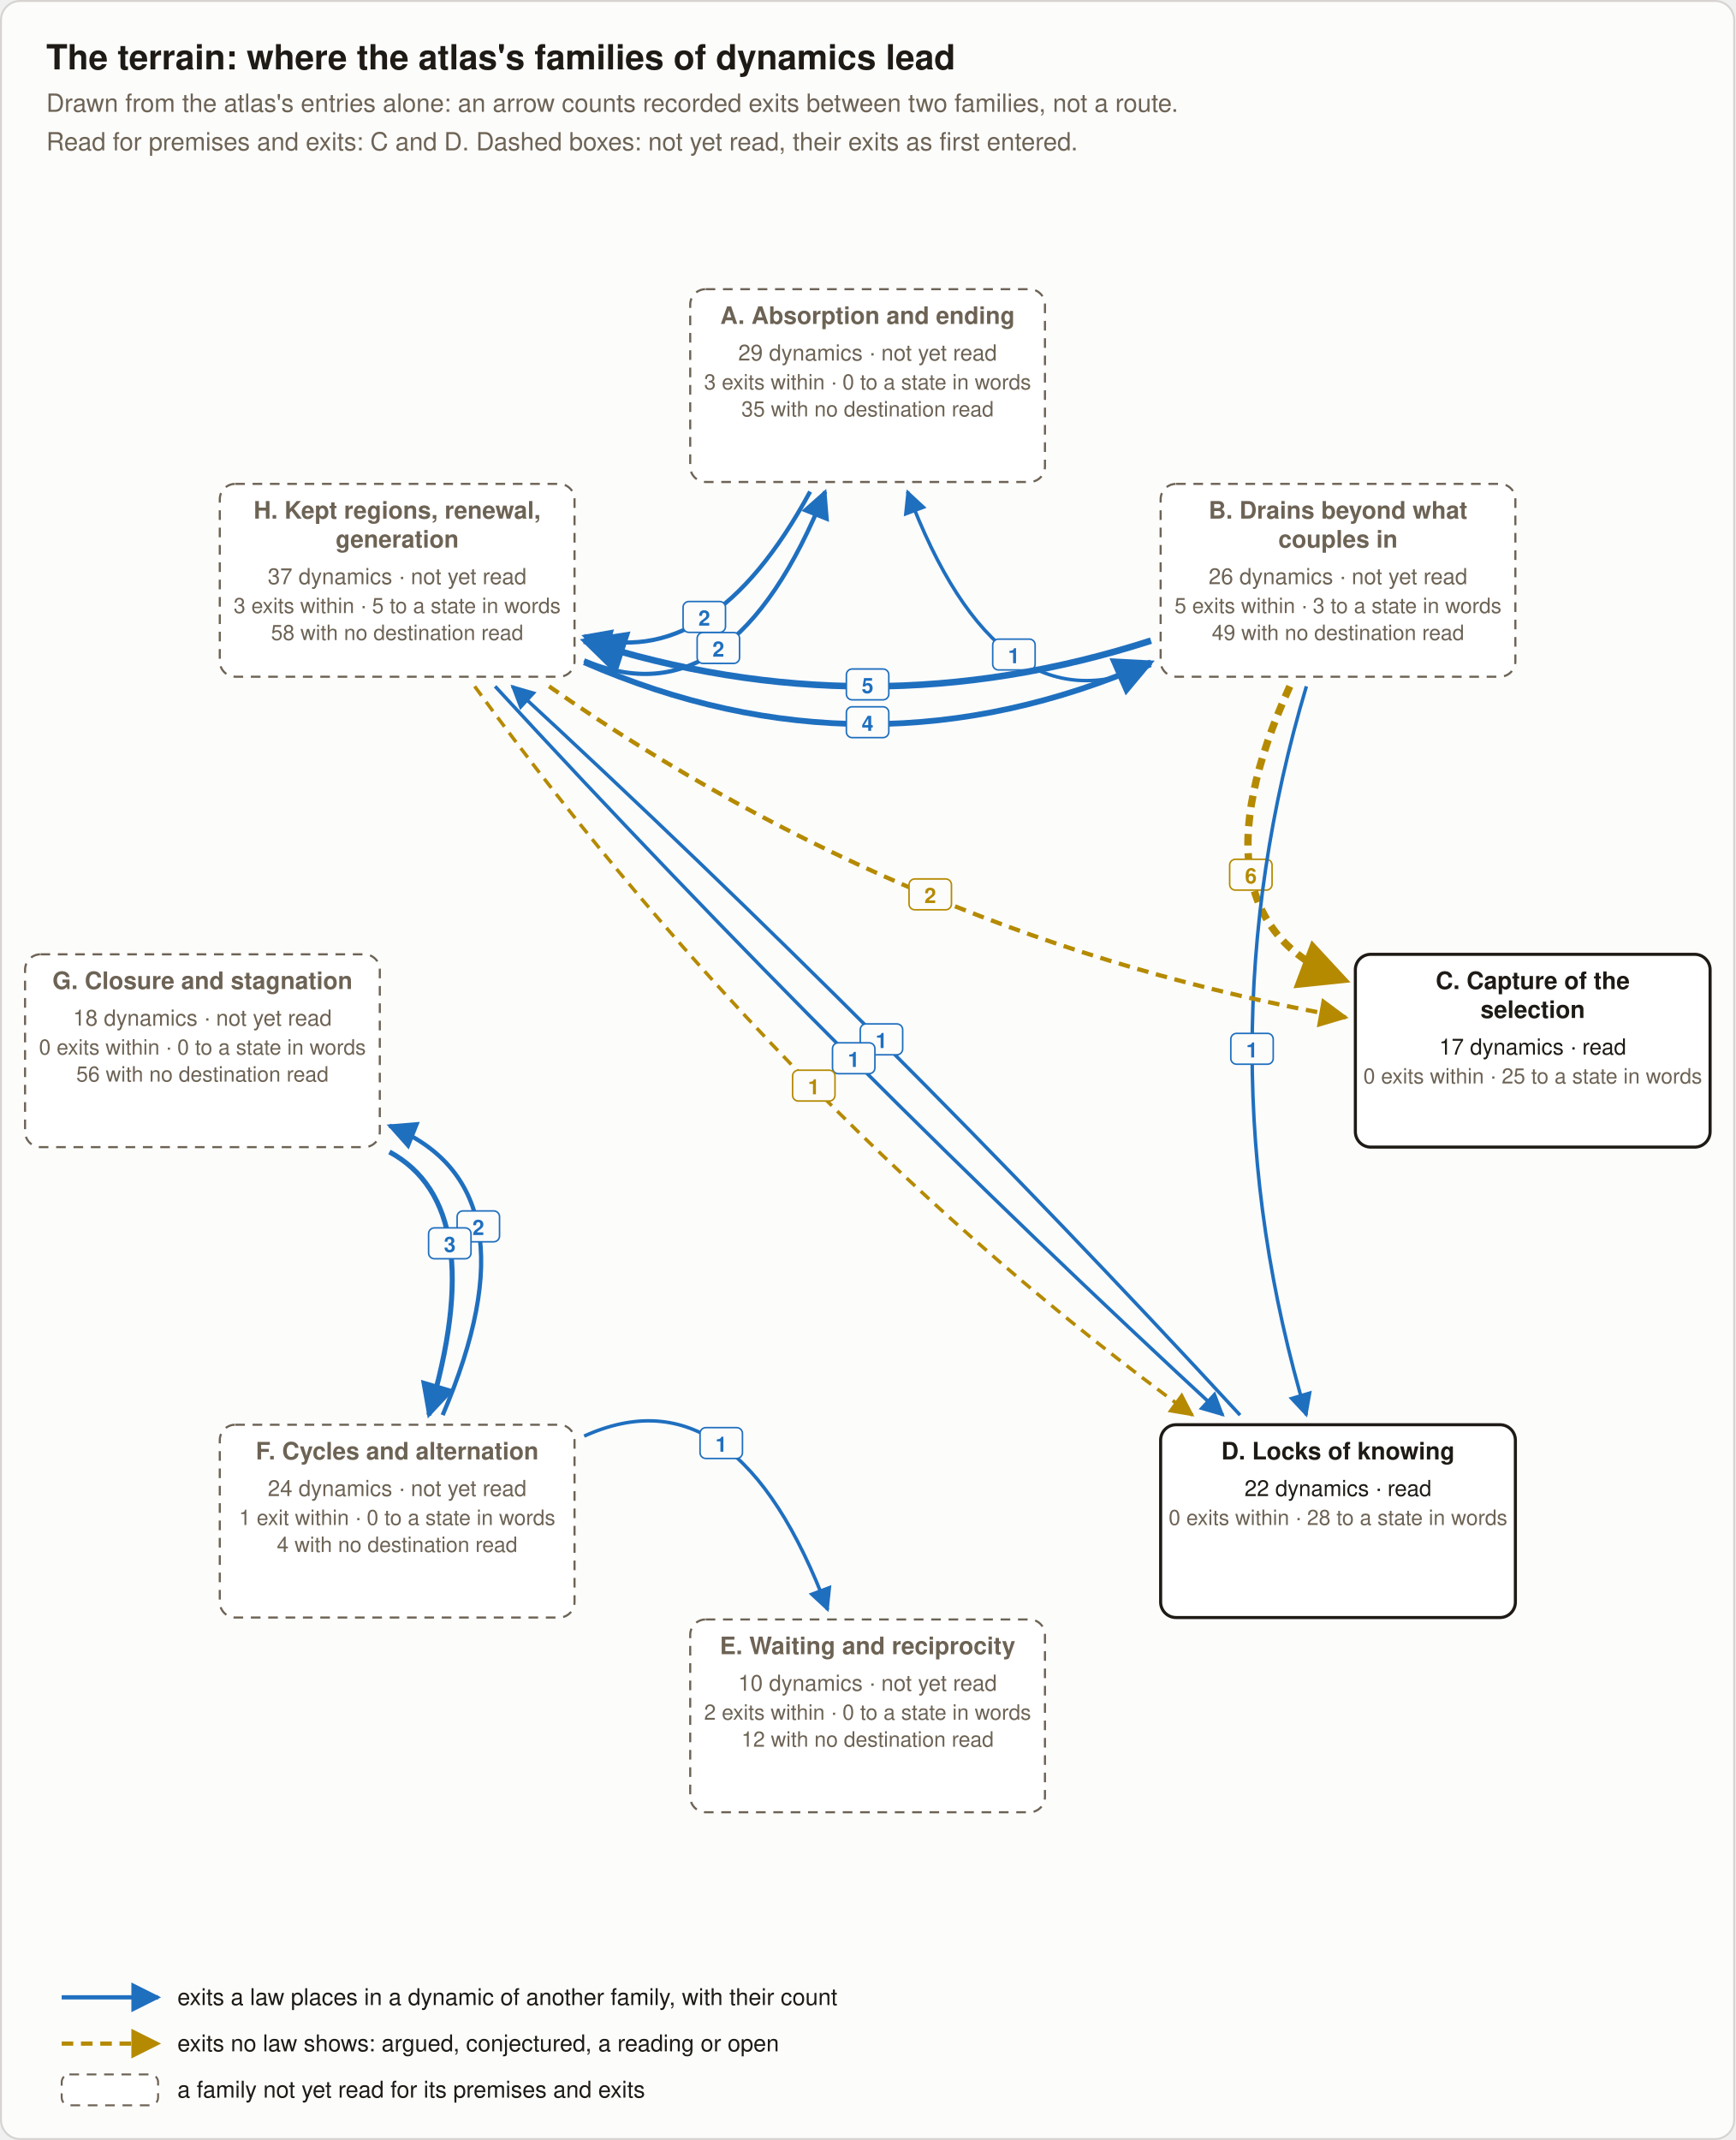
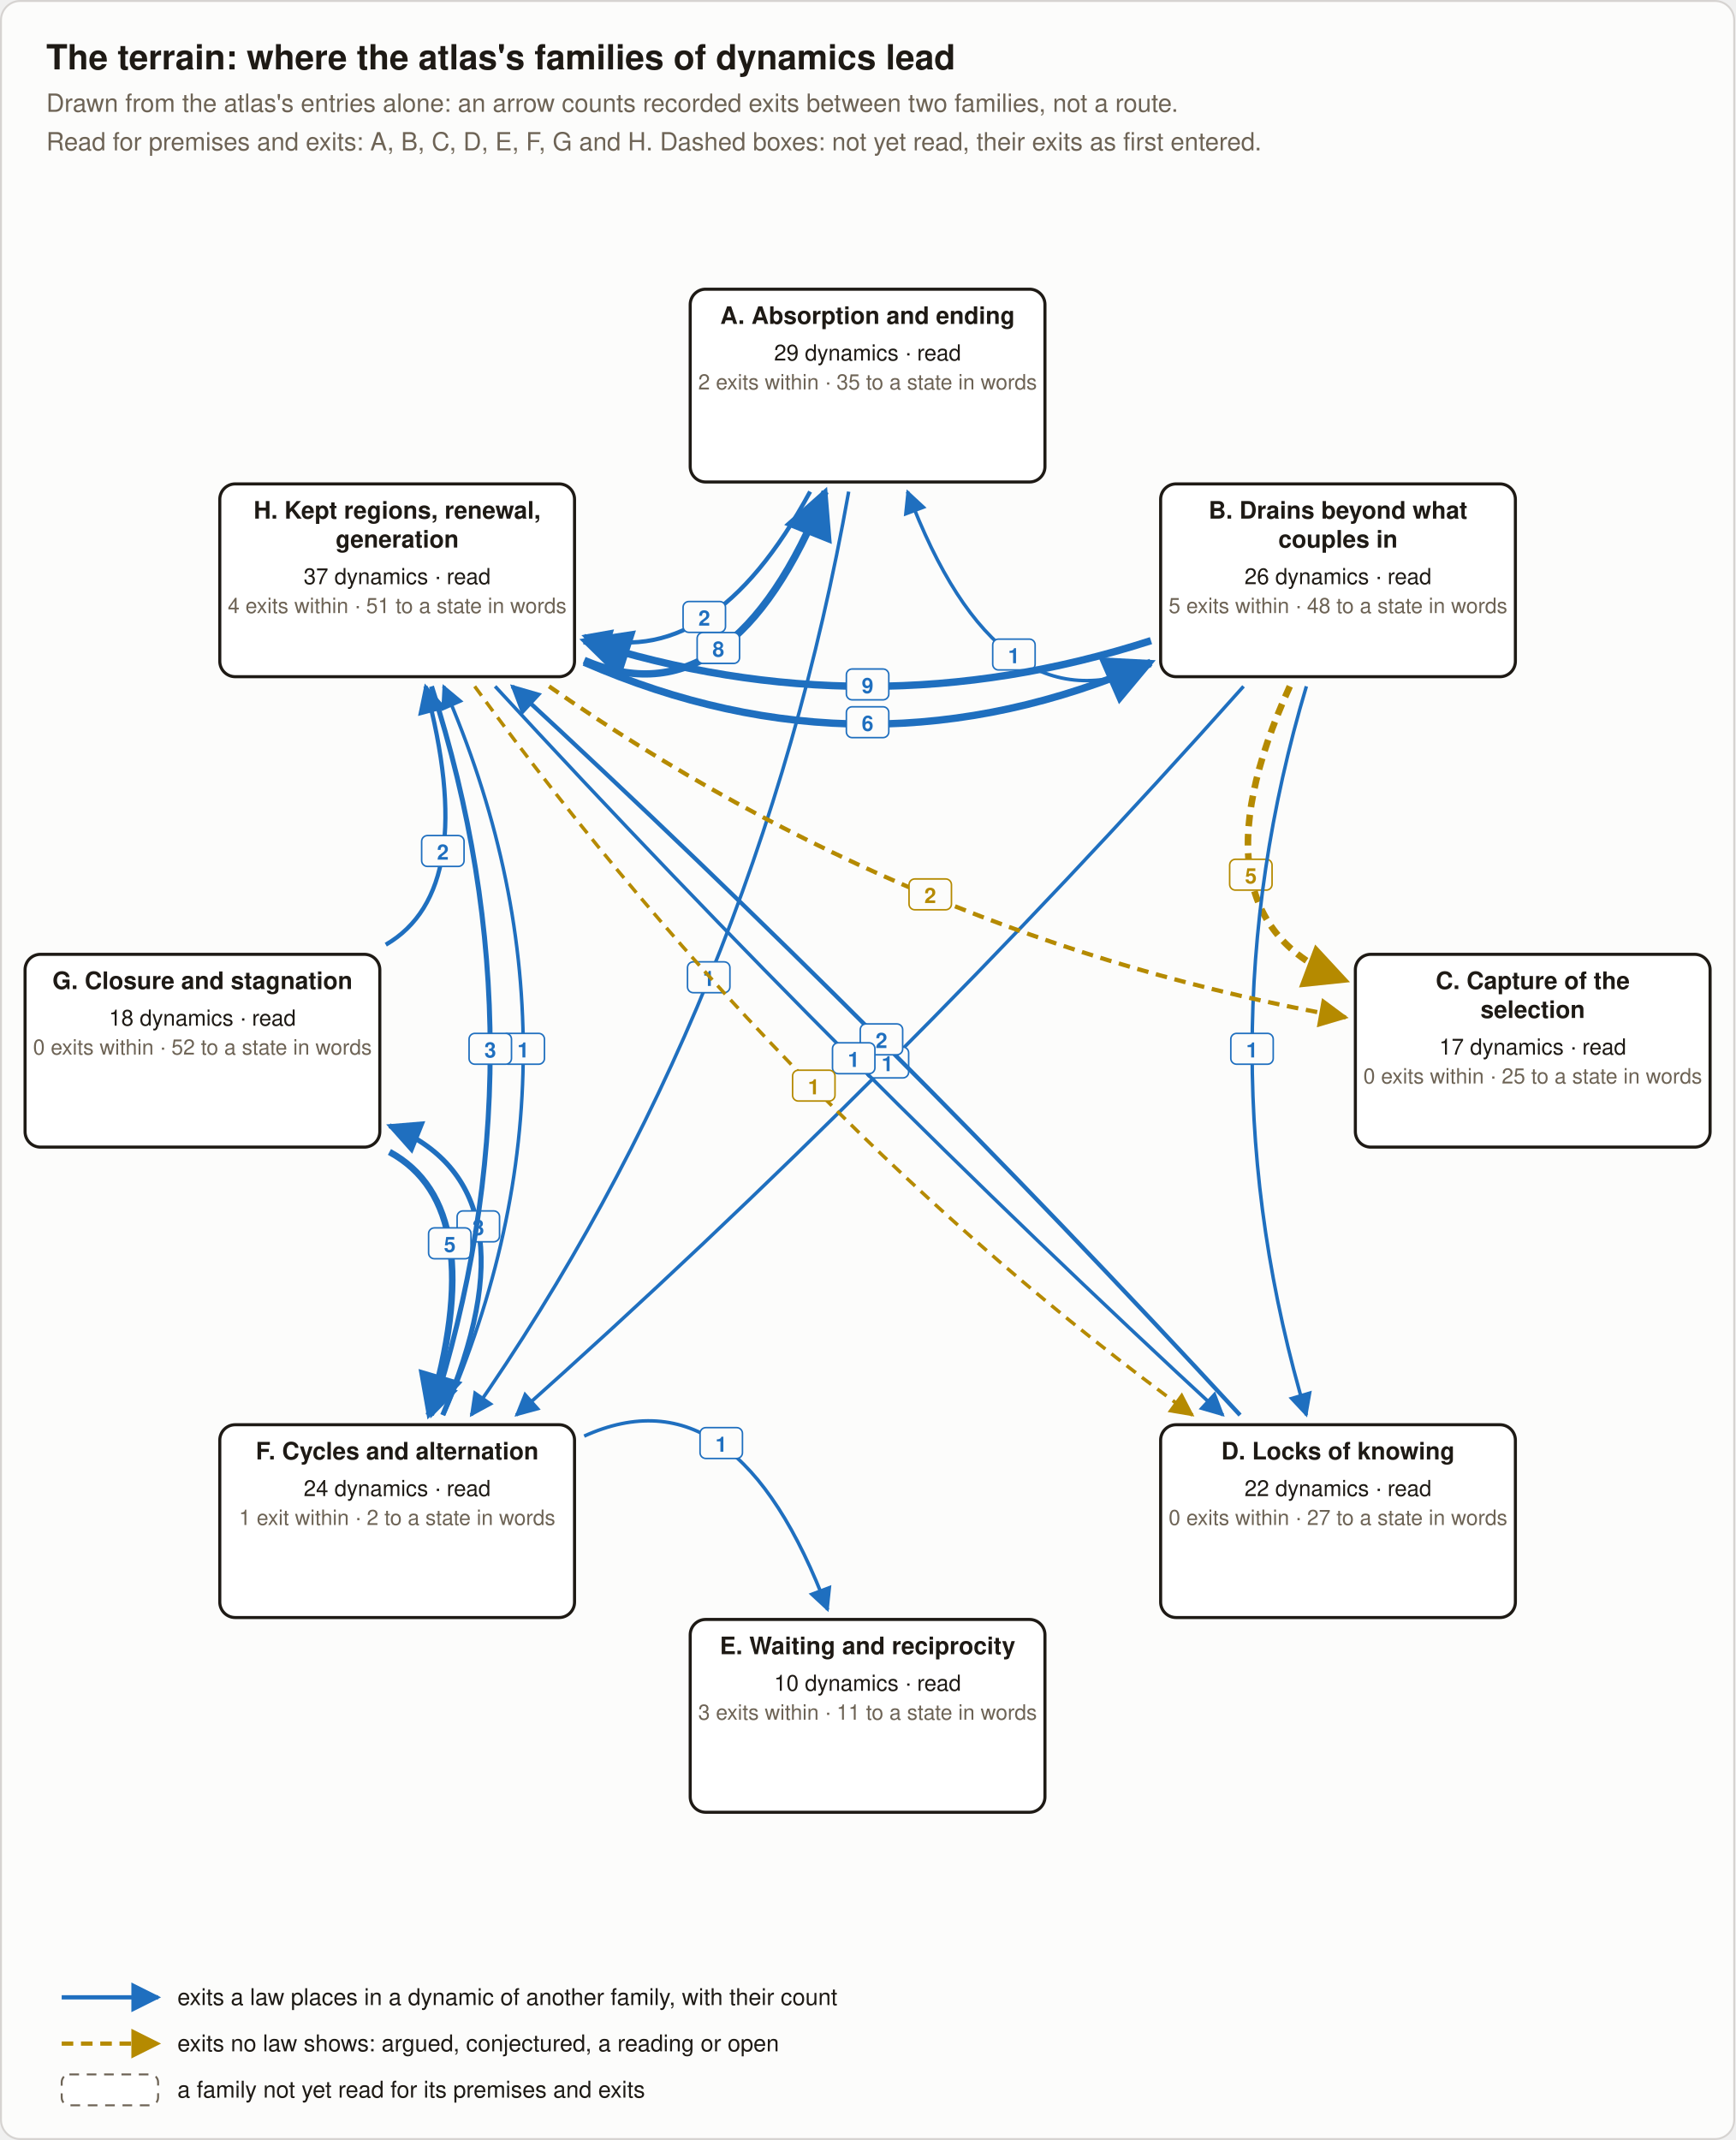
<svg xmlns="http://www.w3.org/2000/svg" viewBox="0 0 900 1110" width="900" height="1110" role="img" aria-labelledby="ts-title ts-desc" font-family="Helvetica, Arial, 'PingFang SC', 'Hiragino Sans GB', 'Noto Sans CJK SC', sans-serif">
  <defs>
    <marker id="ts-law" viewBox="0 0 10 10" refX="9" refY="5" markerWidth="7" markerHeight="7" orient="auto-start-reverse">
      <path d="M0,0 L10,5 L0,10 z" fill="#1f6fbf" />
    </marker>
    <marker id="ts-reading" viewBox="0 0 10 10" refX="9" refY="5" markerWidth="7" markerHeight="7" orient="auto-start-reverse">
      <path d="M0,0 L10,5 L0,10 z" fill="#b58a00" />
    </marker>
  </defs>
  <rect x="0.5" y="0.5" width="899" height="1109" rx="10" fill="#fcfcfb" stroke="#d6d3d1" />
  <text x="24.0" y="36.0" font-size="18" font-weight="bold" text-anchor="start" fill="#1e1a15">The terrain: where the atlas's families of dynamics lead</text>
  <text x="24.0" y="58.0" font-size="13" text-anchor="start" fill="#6d6355">Drawn from the atlas's entries alone: an arrow counts recorded exits between two families, not a route.</text>
-   <text x="24.0" y="78.0" font-size="13" text-anchor="start" fill="#6d6355">Read for premises and exits: C and D. Dashed boxes: not yet read, their exits as first entered.</text>
+   <text x="24.0" y="78.0" font-size="13" text-anchor="start" fill="#6d6355">Read for premises and exits: A, B, C, D, E, F, G and H. Dashed boxes: not yet read, their exits as first entered.</text>
+   <path d="M440.2,255.0 Q392.9,521.3 244.4,734.0" fill="none" stroke="#1f6fbf" stroke-width="1.8" marker-end="url(#ts-law)" />
+   <rect x="356.6" y="498.9" width="22" height="16" rx="3" fill="#fcfcfb" stroke="#1f6fbf" stroke-width="0.8" />
+   <text x="367.6" y="511.4" font-size="11" font-weight="bold" text-anchor="middle" fill="#1f6fbf">1</text>
  <path d="M420.2,255.0 Q369.0,349.5 303.0,329.9" fill="none" stroke="#1f6fbf" stroke-width="2.2" marker-end="url(#ts-law)" />
  <rect x="354.3" y="312.0" width="22" height="16" rx="3" fill="#fcfcfb" stroke="#1f6fbf" stroke-width="0.8" />
  <text x="365.3" y="324.5" font-size="11" font-weight="bold" text-anchor="middle" fill="#1f6fbf">2</text>
  <path d="M597.0,345.1 Q518.0,380.9 470.7,255.0" fill="none" stroke="#1f6fbf" stroke-width="1.8" marker-end="url(#ts-law)" />
  <rect x="514.9" y="331.5" width="22" height="16" rx="3" fill="#fcfcfb" stroke="#1f6fbf" stroke-width="0.8" />
  <text x="525.9" y="344.0" font-size="11" font-weight="bold" text-anchor="middle" fill="#1f6fbf">1</text>
-   <path d="M669.0,356.0 Q614.1,477.0 698.0,508.6" fill="none" stroke="#b58a00" stroke-width="3.8" stroke-dasharray="6 4" marker-end="url(#ts-reading)" />
+   <path d="M669.0,356.0 Q614.1,477.0 698.0,508.6" fill="none" stroke="#b58a00" stroke-width="3.4" stroke-dasharray="6 4" marker-end="url(#ts-reading)" />
  <rect x="637.8" y="445.7" width="22" height="16" rx="3" fill="#fcfcfb" stroke="#b58a00" stroke-width="0.8" />
-   <text x="648.8" y="458.2" font-size="11" font-weight="bold" text-anchor="middle" fill="#b58a00">6</text>
+   <text x="648.8" y="458.2" font-size="11" font-weight="bold" text-anchor="middle" fill="#b58a00">5</text>
  <path d="M677.6,356.0 Q621.3,545.0 677.6,734.0" fill="none" stroke="#1f6fbf" stroke-width="1.8" marker-end="url(#ts-law)" />
  <rect x="638.4" y="536.0" width="22" height="16" rx="3" fill="#fcfcfb" stroke="#1f6fbf" stroke-width="0.8" />
  <text x="649.4" y="548.5" font-size="11" font-weight="bold" text-anchor="middle" fill="#1f6fbf">1</text>
-   <path d="M597.0,332.3 Q450.0,379.7 303.0,332.3" fill="none" stroke="#1f6fbf" stroke-width="3.4" marker-end="url(#ts-law)" />
+   <path d="M645.0,356.0 Q464.1,559.1 267.8,734.0" fill="none" stroke="#1f6fbf" stroke-width="1.8" marker-end="url(#ts-law)" />
+   <rect x="449.3" y="543.1" width="22" height="16" rx="3" fill="#fcfcfb" stroke="#1f6fbf" stroke-width="0.8" />
+   <text x="460.3" y="555.6" font-size="11" font-weight="bold" text-anchor="middle" fill="#1f6fbf">1</text>
+   <path d="M597.0,332.3 Q450.0,379.7 303.0,332.3" fill="none" stroke="#1f6fbf" stroke-width="3.8" marker-end="url(#ts-law)" />
  <rect x="439.0" y="347.0" width="22" height="16" rx="3" fill="#fcfcfb" stroke="#1f6fbf" stroke-width="0.8" />
-   <text x="450.0" y="359.5" font-size="11" font-weight="bold" text-anchor="middle" fill="#1f6fbf">5</text>
-   <path d="M643.2,734.0 Q459.9,535.1 265.7,356.0" fill="none" stroke="#1f6fbf" stroke-width="1.8" marker-end="url(#ts-law)" />
+   <text x="450.0" y="359.5" font-size="11" font-weight="bold" text-anchor="middle" fill="#1f6fbf">9</text>
+   <path d="M643.2,734.0 Q459.9,535.1 265.7,356.0" fill="none" stroke="#1f6fbf" stroke-width="2.2" marker-end="url(#ts-law)" />
  <rect x="446.2" y="531.1" width="22" height="16" rx="3" fill="#fcfcfb" stroke="#1f6fbf" stroke-width="0.8" />
-   <text x="457.2" y="543.6" font-size="11" font-weight="bold" text-anchor="middle" fill="#1f6fbf">1</text>
+   <text x="457.2" y="543.6" font-size="11" font-weight="bold" text-anchor="middle" fill="#1f6fbf">2</text>
  <path d="M303.0,744.9 Q382.0,709.1 429.3,835.0" fill="none" stroke="#1f6fbf" stroke-width="1.8" marker-end="url(#ts-law)" />
  <rect x="363.1" y="740.5" width="22" height="16" rx="3" fill="#fcfcfb" stroke="#1f6fbf" stroke-width="0.8" />
  <text x="374.1" y="753.0" font-size="11" font-weight="bold" text-anchor="middle" fill="#1f6fbf">1</text>
-   <path d="M229.6,734.0 Q280.4,615.3 202.0,583.9" fill="none" stroke="#1f6fbf" stroke-width="2.2" marker-end="url(#ts-law)" />
+   <path d="M229.6,734.0 Q280.4,615.3 202.0,583.9" fill="none" stroke="#1f6fbf" stroke-width="2.6" marker-end="url(#ts-law)" />
  <rect x="237.1" y="628.1" width="22" height="16" rx="3" fill="#fcfcfb" stroke="#1f6fbf" stroke-width="0.8" />
-   <text x="248.1" y="640.6" font-size="11" font-weight="bold" text-anchor="middle" fill="#1f6fbf">2</text>
-   <path d="M202.0,597.5 Q254.5,626.0 222.4,734.0" fill="none" stroke="#1f6fbf" stroke-width="2.6" marker-end="url(#ts-law)" />
+   <text x="248.1" y="640.6" font-size="11" font-weight="bold" text-anchor="middle" fill="#1f6fbf">3</text>
+   <path d="M230.1,734.0 Q312.7,545.0 230.1,356.0" fill="none" stroke="#1f6fbf" stroke-width="1.8" marker-end="url(#ts-law)" />
+   <rect x="260.4" y="536.0" width="22" height="16" rx="3" fill="#fcfcfb" stroke="#1f6fbf" stroke-width="0.8" />
+   <text x="271.4" y="548.5" font-size="11" font-weight="bold" text-anchor="middle" fill="#1f6fbf">1</text>
+   <path d="M202.0,597.5 Q254.5,626.0 222.4,734.0" fill="none" stroke="#1f6fbf" stroke-width="3.4" marker-end="url(#ts-law)" />
  <rect x="222.3" y="636.9" width="22" height="16" rx="3" fill="#fcfcfb" stroke="#1f6fbf" stroke-width="0.8" />
-   <text x="233.3" y="649.4" font-size="11" font-weight="bold" text-anchor="middle" fill="#1f6fbf">3</text>
-   <path d="M303.0,342.5 Q379.7,375.4 428.0,255.0" fill="none" stroke="#1f6fbf" stroke-width="2.2" marker-end="url(#ts-law)" />
+   <text x="233.3" y="649.4" font-size="11" font-weight="bold" text-anchor="middle" fill="#1f6fbf">5</text>
+   <path d="M200.1,490.0 Q248.9,461.7 220.7,356.0" fill="none" stroke="#1f6fbf" stroke-width="2.2" marker-end="url(#ts-law)" />
+   <rect x="218.7" y="433.4" width="22" height="16" rx="3" fill="#fcfcfb" stroke="#1f6fbf" stroke-width="0.8" />
+   <text x="229.7" y="445.9" font-size="11" font-weight="bold" text-anchor="middle" fill="#1f6fbf">2</text>
+   <path d="M303.0,342.5 Q379.7,375.4 428.0,255.0" fill="none" stroke="#1f6fbf" stroke-width="3.8" marker-end="url(#ts-law)" />
  <rect x="361.6" y="328.1" width="22" height="16" rx="3" fill="#fcfcfb" stroke="#1f6fbf" stroke-width="0.8" />
-   <text x="372.6" y="340.6" font-size="11" font-weight="bold" text-anchor="middle" fill="#1f6fbf">2</text>
-   <path d="M303.0,343.5 Q450.0,407.7 597.0,343.5" fill="none" stroke="#1f6fbf" stroke-width="3.0" marker-end="url(#ts-law)" />
+   <text x="372.6" y="340.6" font-size="11" font-weight="bold" text-anchor="middle" fill="#1f6fbf">8</text>
+   <path d="M303.0,343.5 Q450.0,407.7 597.0,343.5" fill="none" stroke="#1f6fbf" stroke-width="3.8" marker-end="url(#ts-law)" />
  <rect x="439.0" y="366.6" width="22" height="16" rx="3" fill="#fcfcfb" stroke="#1f6fbf" stroke-width="0.8" />
-   <text x="450.0" y="379.1" font-size="11" font-weight="bold" text-anchor="middle" fill="#1f6fbf">4</text>
+   <text x="450.0" y="379.1" font-size="11" font-weight="bold" text-anchor="middle" fill="#1f6fbf">6</text>
  <path d="M284.8,356.0 Q473.7,487.9 698.0,527.7" fill="none" stroke="#b58a00" stroke-width="2.2" stroke-dasharray="6 4" marker-end="url(#ts-reading)" />
  <rect x="471.5" y="455.9" width="22" height="16" rx="3" fill="#fcfcfb" stroke="#b58a00" stroke-width="0.8" />
  <text x="482.5" y="468.4" font-size="11" font-weight="bold" text-anchor="middle" fill="#b58a00">2</text>
  <path d="M256.8,356.0 Q440.1,554.9 634.3,734.0" fill="none" stroke="#1f6fbf" stroke-width="1.8" marker-end="url(#ts-law)" />
  <rect x="431.8" y="540.9" width="22" height="16" rx="3" fill="#fcfcfb" stroke="#1f6fbf" stroke-width="0.8" />
  <text x="442.8" y="553.4" font-size="11" font-weight="bold" text-anchor="middle" fill="#1f6fbf">1</text>
  <path d="M246.2,356.0 Q411.8,583.2 618.5,734.0" fill="none" stroke="#b58a00" stroke-width="1.8" stroke-dasharray="6 4" marker-end="url(#ts-reading)" />
  <rect x="411.1" y="555.1" width="22" height="16" rx="3" fill="#fcfcfb" stroke="#b58a00" stroke-width="0.8" />
  <text x="422.1" y="567.6" font-size="11" font-weight="bold" text-anchor="middle" fill="#b58a00">1</text>
-   <rect x="358.0" y="150.0" width="184" height="100" rx="8" fill="#ffffff" stroke="#6d6355" stroke-width="1.1" stroke-dasharray="5 4" />
-   <text x="450.0" y="168.0" font-size="12.5" font-weight="bold" text-anchor="middle" fill="#6d6355">A. Absorption and ending</text>
-   <text x="450.0" y="187.0" font-size="11.5" text-anchor="middle" fill="#6d6355">29 dynamics · not yet read</text>
-   <text x="450.0" y="202.0" font-size="11" text-anchor="middle" fill="#6d6355">3 exits within · 0 to a state in words</text>
-   <text x="450.0" y="216.0" font-size="11" text-anchor="middle" fill="#6d6355">35 with no destination read</text>
-   <rect x="602.0" y="251.0" width="184" height="100" rx="8" fill="#ffffff" stroke="#6d6355" stroke-width="1.1" stroke-dasharray="5 4" />
-   <text x="694.0" y="269.0" font-size="12.5" font-weight="bold" text-anchor="middle" fill="#6d6355">B. Drains beyond what</text>
-   <text x="694.0" y="284.0" font-size="12.5" font-weight="bold" text-anchor="middle" fill="#6d6355">couples in</text>
-   <text x="694.0" y="303.0" font-size="11.5" text-anchor="middle" fill="#6d6355">26 dynamics · not yet read</text>
-   <text x="694.0" y="318.0" font-size="11" text-anchor="middle" fill="#6d6355">5 exits within · 3 to a state in words</text>
-   <text x="694.0" y="332.0" font-size="11" text-anchor="middle" fill="#6d6355">49 with no destination read</text>
+   <path d="M223.8,356.0 Q284.7,545.0 223.8,734.0" fill="none" stroke="#1f6fbf" stroke-width="2.6" marker-end="url(#ts-law)" />
+   <rect x="243.3" y="536.0" width="22" height="16" rx="3" fill="#fcfcfb" stroke="#1f6fbf" stroke-width="0.8" />
+   <text x="254.3" y="548.5" font-size="11" font-weight="bold" text-anchor="middle" fill="#1f6fbf">3</text>
+   <rect x="358.0" y="150.0" width="184" height="100" rx="8" fill="#ffffff" stroke="#1e1a15" stroke-width="1.6" />
+   <text x="450.0" y="168.0" font-size="12.5" font-weight="bold" text-anchor="middle" fill="#1e1a15">A. Absorption and ending</text>
+   <text x="450.0" y="187.0" font-size="11.5" text-anchor="middle" fill="#1e1a15">29 dynamics · read</text>
+   <text x="450.0" y="202.0" font-size="11" text-anchor="middle" fill="#6d6355">2 exits within · 35 to a state in words</text>
+   <rect x="602.0" y="251.0" width="184" height="100" rx="8" fill="#ffffff" stroke="#1e1a15" stroke-width="1.6" />
+   <text x="694.0" y="269.0" font-size="12.5" font-weight="bold" text-anchor="middle" fill="#1e1a15">B. Drains beyond what</text>
+   <text x="694.0" y="284.0" font-size="12.5" font-weight="bold" text-anchor="middle" fill="#1e1a15">couples in</text>
+   <text x="694.0" y="303.0" font-size="11.5" text-anchor="middle" fill="#1e1a15">26 dynamics · read</text>
+   <text x="694.0" y="318.0" font-size="11" text-anchor="middle" fill="#6d6355">5 exits within · 48 to a state in words</text>
  <rect x="703.0" y="495.0" width="184" height="100" rx="8" fill="#ffffff" stroke="#1e1a15" stroke-width="1.6" />
  <text x="795.0" y="513.0" font-size="12.5" font-weight="bold" text-anchor="middle" fill="#1e1a15">C. Capture of the</text>
  <text x="795.0" y="528.0" font-size="12.5" font-weight="bold" text-anchor="middle" fill="#1e1a15">selection</text>
  <text x="795.0" y="547.0" font-size="11.5" text-anchor="middle" fill="#1e1a15">17 dynamics · read</text>
  <text x="795.0" y="562.0" font-size="11" text-anchor="middle" fill="#6d6355">0 exits within · 25 to a state in words</text>
  <rect x="602.0" y="739.0" width="184" height="100" rx="8" fill="#ffffff" stroke="#1e1a15" stroke-width="1.6" />
  <text x="694.0" y="757.0" font-size="12.5" font-weight="bold" text-anchor="middle" fill="#1e1a15">D. Locks of knowing</text>
  <text x="694.0" y="776.0" font-size="11.5" text-anchor="middle" fill="#1e1a15">22 dynamics · read</text>
-   <text x="694.0" y="791.0" font-size="11" text-anchor="middle" fill="#6d6355">0 exits within · 28 to a state in words</text>
-   <rect x="358.0" y="840.0" width="184" height="100" rx="8" fill="#ffffff" stroke="#6d6355" stroke-width="1.1" stroke-dasharray="5 4" />
-   <text x="450.0" y="858.0" font-size="12.5" font-weight="bold" text-anchor="middle" fill="#6d6355">E. Waiting and reciprocity</text>
-   <text x="450.0" y="877.0" font-size="11.5" text-anchor="middle" fill="#6d6355">10 dynamics · not yet read</text>
-   <text x="450.0" y="892.0" font-size="11" text-anchor="middle" fill="#6d6355">2 exits within · 0 to a state in words</text>
-   <text x="450.0" y="906.0" font-size="11" text-anchor="middle" fill="#6d6355">12 with no destination read</text>
-   <rect x="114.0" y="739.0" width="184" height="100" rx="8" fill="#ffffff" stroke="#6d6355" stroke-width="1.1" stroke-dasharray="5 4" />
-   <text x="206.0" y="757.0" font-size="12.5" font-weight="bold" text-anchor="middle" fill="#6d6355">F. Cycles and alternation</text>
-   <text x="206.0" y="776.0" font-size="11.5" text-anchor="middle" fill="#6d6355">24 dynamics · not yet read</text>
-   <text x="206.0" y="791.0" font-size="11" text-anchor="middle" fill="#6d6355">1 exit within · 0 to a state in words</text>
-   <text x="206.0" y="805.0" font-size="11" text-anchor="middle" fill="#6d6355">4 with no destination read</text>
-   <rect x="13.0" y="495.0" width="184" height="100" rx="8" fill="#ffffff" stroke="#6d6355" stroke-width="1.1" stroke-dasharray="5 4" />
-   <text x="105.0" y="513.0" font-size="12.5" font-weight="bold" text-anchor="middle" fill="#6d6355">G. Closure and stagnation</text>
-   <text x="105.0" y="532.0" font-size="11.5" text-anchor="middle" fill="#6d6355">18 dynamics · not yet read</text>
-   <text x="105.0" y="547.0" font-size="11" text-anchor="middle" fill="#6d6355">0 exits within · 0 to a state in words</text>
-   <text x="105.0" y="561.0" font-size="11" text-anchor="middle" fill="#6d6355">56 with no destination read</text>
-   <rect x="114.0" y="251.0" width="184" height="100" rx="8" fill="#ffffff" stroke="#6d6355" stroke-width="1.1" stroke-dasharray="5 4" />
-   <text x="206.0" y="269.0" font-size="12.5" font-weight="bold" text-anchor="middle" fill="#6d6355">H. Kept regions, renewal,</text>
-   <text x="206.0" y="284.0" font-size="12.5" font-weight="bold" text-anchor="middle" fill="#6d6355">generation</text>
-   <text x="206.0" y="303.0" font-size="11.5" text-anchor="middle" fill="#6d6355">37 dynamics · not yet read</text>
-   <text x="206.0" y="318.0" font-size="11" text-anchor="middle" fill="#6d6355">3 exits within · 5 to a state in words</text>
-   <text x="206.0" y="332.0" font-size="11" text-anchor="middle" fill="#6d6355">58 with no destination read</text>
+   <text x="694.0" y="791.0" font-size="11" text-anchor="middle" fill="#6d6355">0 exits within · 27 to a state in words</text>
+   <rect x="358.0" y="840.0" width="184" height="100" rx="8" fill="#ffffff" stroke="#1e1a15" stroke-width="1.6" />
+   <text x="450.0" y="858.0" font-size="12.5" font-weight="bold" text-anchor="middle" fill="#1e1a15">E. Waiting and reciprocity</text>
+   <text x="450.0" y="877.0" font-size="11.5" text-anchor="middle" fill="#1e1a15">10 dynamics · read</text>
+   <text x="450.0" y="892.0" font-size="11" text-anchor="middle" fill="#6d6355">3 exits within · 11 to a state in words</text>
+   <rect x="114.0" y="739.0" width="184" height="100" rx="8" fill="#ffffff" stroke="#1e1a15" stroke-width="1.6" />
+   <text x="206.0" y="757.0" font-size="12.5" font-weight="bold" text-anchor="middle" fill="#1e1a15">F. Cycles and alternation</text>
+   <text x="206.0" y="776.0" font-size="11.5" text-anchor="middle" fill="#1e1a15">24 dynamics · read</text>
+   <text x="206.0" y="791.0" font-size="11" text-anchor="middle" fill="#6d6355">1 exit within · 2 to a state in words</text>
+   <rect x="13.0" y="495.0" width="184" height="100" rx="8" fill="#ffffff" stroke="#1e1a15" stroke-width="1.6" />
+   <text x="105.0" y="513.0" font-size="12.5" font-weight="bold" text-anchor="middle" fill="#1e1a15">G. Closure and stagnation</text>
+   <text x="105.0" y="532.0" font-size="11.5" text-anchor="middle" fill="#1e1a15">18 dynamics · read</text>
+   <text x="105.0" y="547.0" font-size="11" text-anchor="middle" fill="#6d6355">0 exits within · 52 to a state in words</text>
+   <rect x="114.0" y="251.0" width="184" height="100" rx="8" fill="#ffffff" stroke="#1e1a15" stroke-width="1.6" />
+   <text x="206.0" y="269.0" font-size="12.5" font-weight="bold" text-anchor="middle" fill="#1e1a15">H. Kept regions, renewal,</text>
+   <text x="206.0" y="284.0" font-size="12.5" font-weight="bold" text-anchor="middle" fill="#1e1a15">generation</text>
+   <text x="206.0" y="303.0" font-size="11.5" text-anchor="middle" fill="#1e1a15">37 dynamics · read</text>
+   <text x="206.0" y="318.0" font-size="11" text-anchor="middle" fill="#6d6355">4 exits within · 51 to a state in words</text>
  <line x1="32" y1="1036" x2="82" y2="1036" stroke="#1f6fbf" stroke-width="2.2" marker-end="url(#ts-law)" />
  <text x="92.0" y="1040.0" font-size="12" text-anchor="start" fill="#1e1a15">exits a law places in a dynamic of another family, with their count</text>
  <line x1="32" y1="1060" x2="82" y2="1060" stroke="#b58a00" stroke-width="2.2" stroke-dasharray="6 4" marker-end="url(#ts-reading)" />
  <text x="92.0" y="1064.0" font-size="12" text-anchor="start" fill="#1e1a15">exits no law shows: argued, conjectured, a reading or open</text>
  <rect x="32" y="1076" width="50" height="16" rx="4" fill="#ffffff" stroke="#6d6355" stroke-dasharray="5 4" />
  <text x="92.0" y="1088.0" font-size="12" text-anchor="start" fill="#1e1a15">a family not yet read for its premises and exits</text>
</svg>
